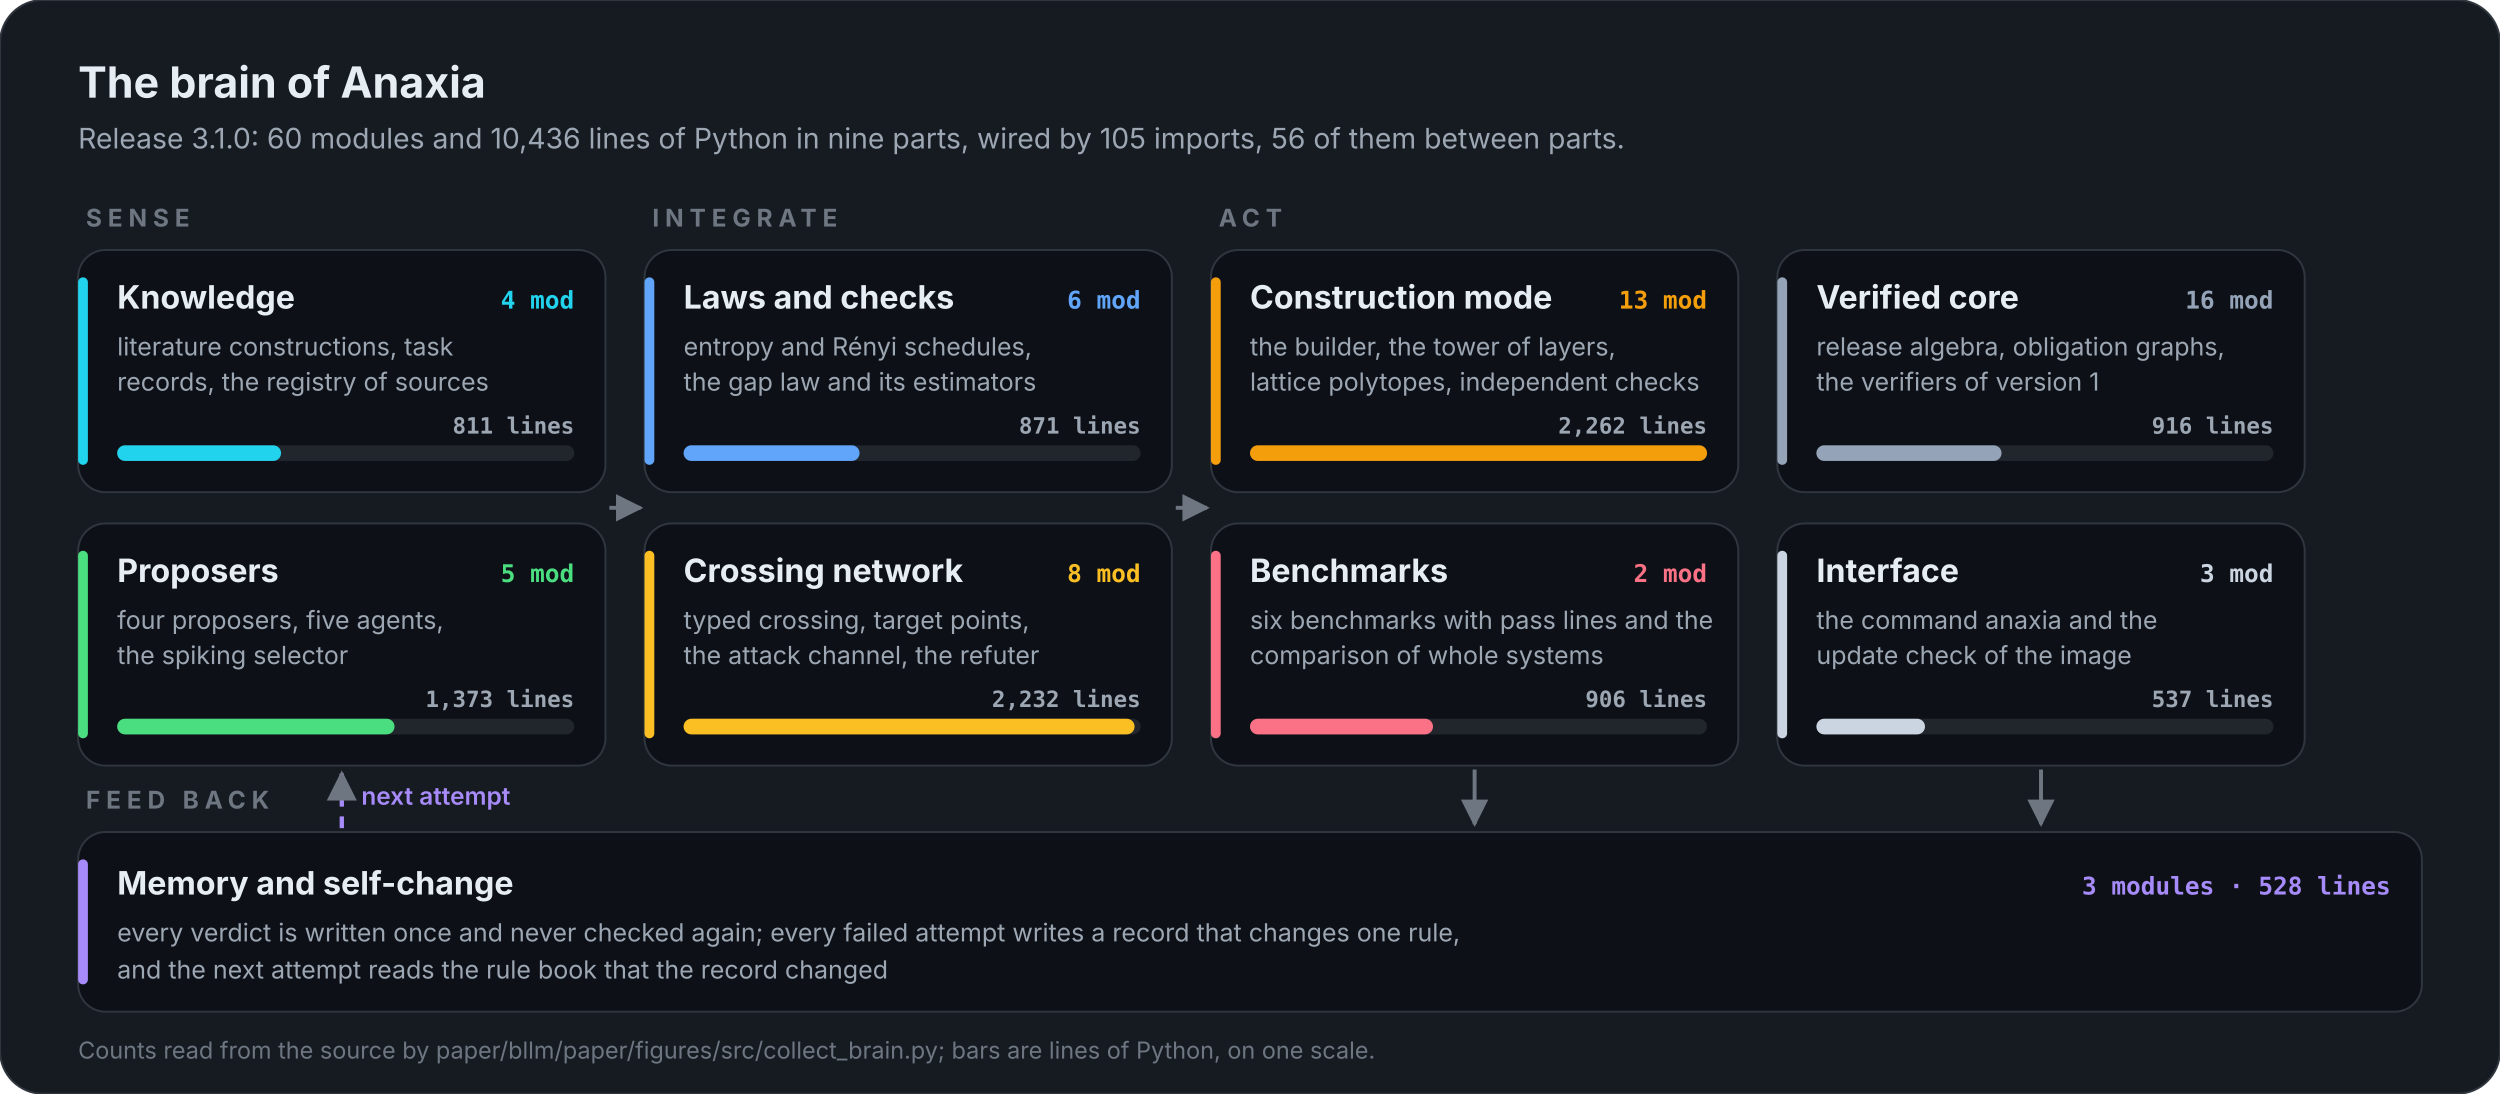
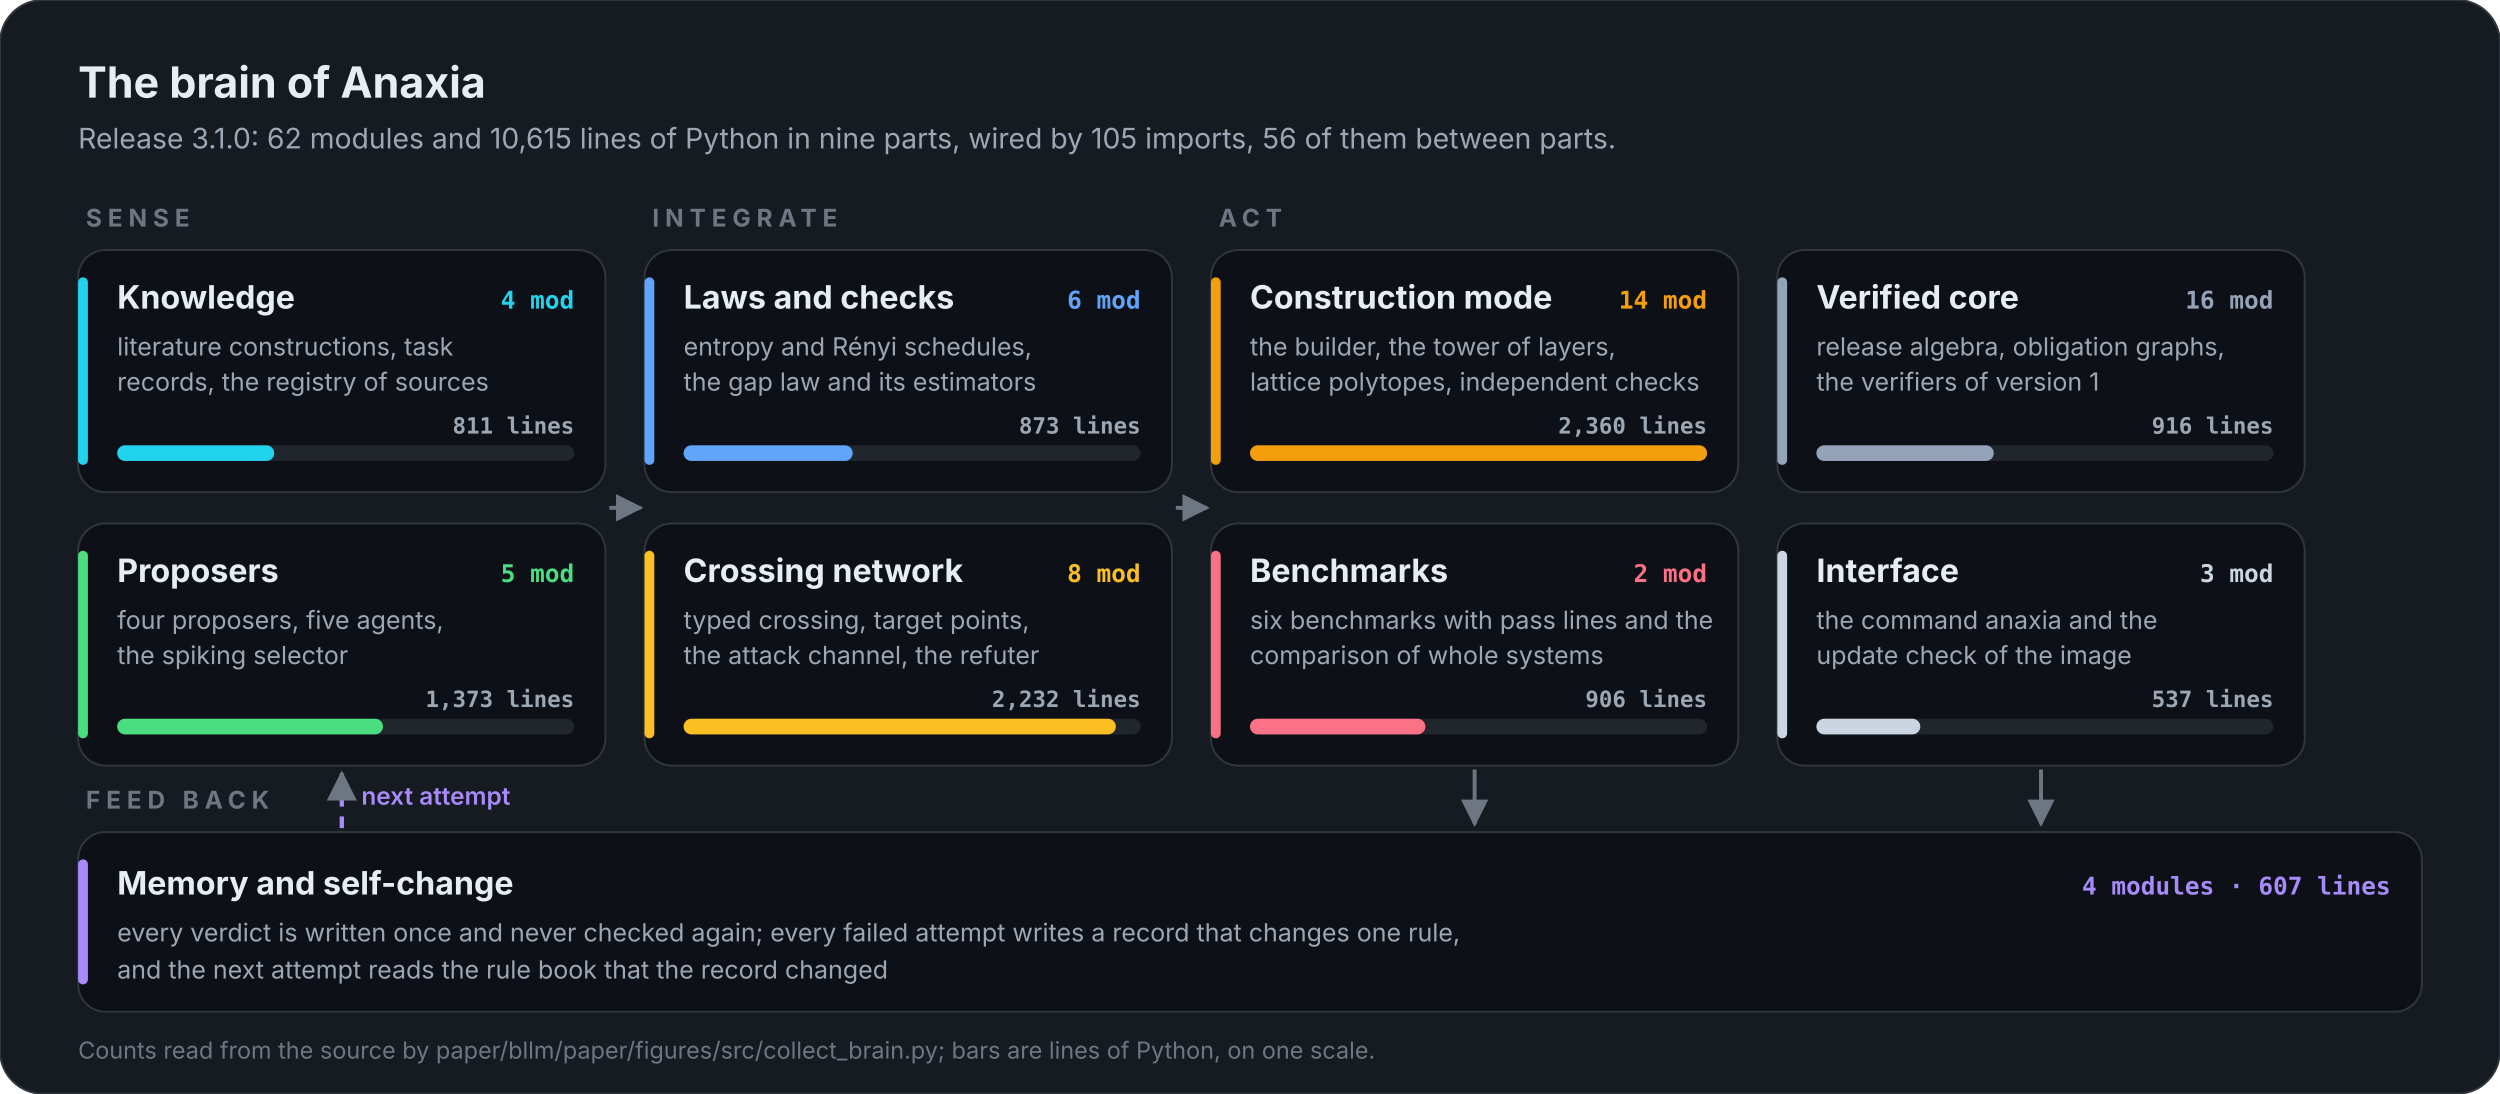
- <svg xmlns="http://www.w3.org/2000/svg" viewBox="0 0 1280 560" width="1280" height="560" role="img" aria-label="The brain of Anaxia: 60 modules in nine parts">
+ <svg xmlns="http://www.w3.org/2000/svg" viewBox="0 0 1280 560" width="1280" height="560" role="img" aria-label="The brain of Anaxia: 62 modules in nine parts">
  <defs>
    <marker id="ar" viewBox="0 0 10 10" refX="9" refY="5" markerWidth="7" markerHeight="7" orient="auto-start-reverse">
      <path d="M0,0 L10,5 L0,10 z" fill="#6e7681" />
    </marker>
  </defs>
  <rect width="1280" height="560" rx="22" fill="#161b22" stroke="#30363d" />
  <text x="40.0" y="50.0" font-family="Inter, 'Segoe UI', Roboto, Helvetica, Arial, sans-serif" font-size="22" font-weight="700" fill="#e6edf3" text-anchor="start">The brain of Anaxia</text>
-   <text x="40.0" y="76.0" font-family="Inter, 'Segoe UI', Roboto, Helvetica, Arial, sans-serif" font-size="14.5" font-weight="400" fill="#9da7b3" text-anchor="start">Release 3.1.0: 60 modules and 10,436 lines of Python in nine parts, wired by 105 imports, 56 of them between parts.</text>
+   <text x="40.0" y="76.0" font-family="Inter, 'Segoe UI', Roboto, Helvetica, Arial, sans-serif" font-size="14.5" font-weight="400" fill="#9da7b3" text-anchor="start">Release 3.1.0: 62 modules and 10,615 lines of Python in nine parts, wired by 105 imports, 56 of them between parts.</text>
  <text x="44.0" y="116.0" font-family="Inter, 'Segoe UI', Roboto, Helvetica, Arial, sans-serif" font-size="12.5" font-weight="700" fill="#6e7681" text-anchor="start" letter-spacing="3">SENSE</text>
  <rect x="40" y="128" width="270" height="124" rx="14" fill="#0d1117" stroke="#30363d" />
  <rect x="40" y="142" width="5" height="96" rx="2.5" fill="#22d3ee" />
  <text x="60.0" y="158.0" font-family="Inter, 'Segoe UI', Roboto, Helvetica, Arial, sans-serif" font-size="16.5" font-weight="700" fill="#e6edf3" text-anchor="start">Knowledge</text>
  <text x="294.0" y="158.0" font-family="'JetBrains Mono', 'SFMono-Regular', Menlo, Consolas, monospace" font-size="12.5" font-weight="700" fill="#22d3ee" text-anchor="end">4 mod</text>
  <text x="60.0" y="182.0" font-family="Inter, 'Segoe UI', Roboto, Helvetica, Arial, sans-serif" font-size="12.8" font-weight="400" fill="#9da7b3" text-anchor="start">literature constructions, task</text>
  <text x="60.0" y="200.0" font-family="Inter, 'Segoe UI', Roboto, Helvetica, Arial, sans-serif" font-size="12.8" font-weight="400" fill="#9da7b3" text-anchor="start">records, the registry of sources</text>
  <rect x="60" y="228" width="234" height="8" rx="4" fill="#21262d" />
-   <rect x="60" y="228" width="83.9" height="8" rx="4" fill="#22d3ee" />
+   <rect x="60" y="228" width="80.4" height="8" rx="4" fill="#22d3ee" />
  <text x="294.0" y="222.0" font-family="'JetBrains Mono', 'SFMono-Regular', Menlo, Consolas, monospace" font-size="11.5" font-weight="600" fill="#9da7b3" text-anchor="end">811 lines</text>
  <rect x="40" y="268" width="270" height="124" rx="14" fill="#0d1117" stroke="#30363d" />
  <rect x="40" y="282" width="5" height="96" rx="2.5" fill="#4ade80" />
  <text x="60.0" y="298.0" font-family="Inter, 'Segoe UI', Roboto, Helvetica, Arial, sans-serif" font-size="16.5" font-weight="700" fill="#e6edf3" text-anchor="start">Proposers</text>
  <text x="294.0" y="298.0" font-family="'JetBrains Mono', 'SFMono-Regular', Menlo, Consolas, monospace" font-size="12.5" font-weight="700" fill="#4ade80" text-anchor="end">5 mod</text>
  <text x="60.0" y="322.0" font-family="Inter, 'Segoe UI', Roboto, Helvetica, Arial, sans-serif" font-size="12.8" font-weight="400" fill="#9da7b3" text-anchor="start">four proposers, five agents,</text>
  <text x="60.0" y="340.0" font-family="Inter, 'Segoe UI', Roboto, Helvetica, Arial, sans-serif" font-size="12.8" font-weight="400" fill="#9da7b3" text-anchor="start">the spiking selector</text>
  <rect x="60" y="368" width="234" height="8" rx="4" fill="#21262d" />
-   <rect x="60" y="368" width="142.0" height="8" rx="4" fill="#4ade80" />
+   <rect x="60" y="368" width="136.1" height="8" rx="4" fill="#4ade80" />
  <text x="294.0" y="362.0" font-family="'JetBrains Mono', 'SFMono-Regular', Menlo, Consolas, monospace" font-size="11.5" font-weight="600" fill="#9da7b3" text-anchor="end">1,373 lines</text>
  <text x="334.0" y="116.0" font-family="Inter, 'Segoe UI', Roboto, Helvetica, Arial, sans-serif" font-size="12.5" font-weight="700" fill="#6e7681" text-anchor="start" letter-spacing="3">INTEGRATE</text>
  <rect x="330" y="128" width="270" height="124" rx="14" fill="#0d1117" stroke="#30363d" />
  <rect x="330" y="142" width="5" height="96" rx="2.5" fill="#60a5fa" />
  <text x="350.0" y="158.0" font-family="Inter, 'Segoe UI', Roboto, Helvetica, Arial, sans-serif" font-size="16.5" font-weight="700" fill="#e6edf3" text-anchor="start">Laws and checks</text>
  <text x="584.0" y="158.0" font-family="'JetBrains Mono', 'SFMono-Regular', Menlo, Consolas, monospace" font-size="12.5" font-weight="700" fill="#60a5fa" text-anchor="end">6 mod</text>
  <text x="350.0" y="182.0" font-family="Inter, 'Segoe UI', Roboto, Helvetica, Arial, sans-serif" font-size="12.8" font-weight="400" fill="#9da7b3" text-anchor="start">entropy and Rényi schedules,</text>
  <text x="350.0" y="200.0" font-family="Inter, 'Segoe UI', Roboto, Helvetica, Arial, sans-serif" font-size="12.8" font-weight="400" fill="#9da7b3" text-anchor="start">the gap law and its estimators</text>
  <rect x="350" y="228" width="234" height="8" rx="4" fill="#21262d" />
-   <rect x="350" y="228" width="90.1" height="8" rx="4" fill="#60a5fa" />
-   <text x="584.0" y="222.0" font-family="'JetBrains Mono', 'SFMono-Regular', Menlo, Consolas, monospace" font-size="11.5" font-weight="600" fill="#9da7b3" text-anchor="end">871 lines</text>
+   <rect x="350" y="228" width="86.6" height="8" rx="4" fill="#60a5fa" />
+   <text x="584.0" y="222.0" font-family="'JetBrains Mono', 'SFMono-Regular', Menlo, Consolas, monospace" font-size="11.5" font-weight="600" fill="#9da7b3" text-anchor="end">873 lines</text>
  <rect x="330" y="268" width="270" height="124" rx="14" fill="#0d1117" stroke="#30363d" />
  <rect x="330" y="282" width="5" height="96" rx="2.5" fill="#fbbf24" />
  <text x="350.0" y="298.0" font-family="Inter, 'Segoe UI', Roboto, Helvetica, Arial, sans-serif" font-size="16.5" font-weight="700" fill="#e6edf3" text-anchor="start">Crossing network</text>
  <text x="584.0" y="298.0" font-family="'JetBrains Mono', 'SFMono-Regular', Menlo, Consolas, monospace" font-size="12.5" font-weight="700" fill="#fbbf24" text-anchor="end">8 mod</text>
  <text x="350.0" y="322.0" font-family="Inter, 'Segoe UI', Roboto, Helvetica, Arial, sans-serif" font-size="12.8" font-weight="400" fill="#9da7b3" text-anchor="start">typed crossing, target points,</text>
  <text x="350.0" y="340.0" font-family="Inter, 'Segoe UI', Roboto, Helvetica, Arial, sans-serif" font-size="12.8" font-weight="400" fill="#9da7b3" text-anchor="start">the attack channel, the refuter</text>
  <rect x="350" y="368" width="234" height="8" rx="4" fill="#21262d" />
-   <rect x="350" y="368" width="230.9" height="8" rx="4" fill="#fbbf24" />
+   <rect x="350" y="368" width="221.3" height="8" rx="4" fill="#fbbf24" />
  <text x="584.0" y="362.0" font-family="'JetBrains Mono', 'SFMono-Regular', Menlo, Consolas, monospace" font-size="11.5" font-weight="600" fill="#9da7b3" text-anchor="end">2,232 lines</text>
  <text x="624.0" y="116.0" font-family="Inter, 'Segoe UI', Roboto, Helvetica, Arial, sans-serif" font-size="12.5" font-weight="700" fill="#6e7681" text-anchor="start" letter-spacing="3">ACT</text>
  <rect x="620" y="128" width="270" height="124" rx="14" fill="#0d1117" stroke="#30363d" />
  <rect x="620" y="142" width="5" height="96" rx="2.5" fill="#f59e0b" />
  <text x="640.0" y="158.0" font-family="Inter, 'Segoe UI', Roboto, Helvetica, Arial, sans-serif" font-size="16.5" font-weight="700" fill="#e6edf3" text-anchor="start">Construction mode</text>
-   <text x="874.0" y="158.0" font-family="'JetBrains Mono', 'SFMono-Regular', Menlo, Consolas, monospace" font-size="12.5" font-weight="700" fill="#f59e0b" text-anchor="end">13 mod</text>
+   <text x="874.0" y="158.0" font-family="'JetBrains Mono', 'SFMono-Regular', Menlo, Consolas, monospace" font-size="12.5" font-weight="700" fill="#f59e0b" text-anchor="end">14 mod</text>
  <text x="640.0" y="182.0" font-family="Inter, 'Segoe UI', Roboto, Helvetica, Arial, sans-serif" font-size="12.8" font-weight="400" fill="#9da7b3" text-anchor="start">the builder, the tower of layers,</text>
  <text x="640.0" y="200.0" font-family="Inter, 'Segoe UI', Roboto, Helvetica, Arial, sans-serif" font-size="12.8" font-weight="400" fill="#9da7b3" text-anchor="start">lattice polytopes, independent checks</text>
  <rect x="640" y="228" width="234" height="8" rx="4" fill="#21262d" />
  <rect x="640" y="228" width="234.0" height="8" rx="4" fill="#f59e0b" />
-   <text x="874.0" y="222.0" font-family="'JetBrains Mono', 'SFMono-Regular', Menlo, Consolas, monospace" font-size="11.5" font-weight="600" fill="#9da7b3" text-anchor="end">2,262 lines</text>
+   <text x="874.0" y="222.0" font-family="'JetBrains Mono', 'SFMono-Regular', Menlo, Consolas, monospace" font-size="11.5" font-weight="600" fill="#9da7b3" text-anchor="end">2,360 lines</text>
  <rect x="620" y="268" width="270" height="124" rx="14" fill="#0d1117" stroke="#30363d" />
  <rect x="620" y="282" width="5" height="96" rx="2.5" fill="#fb7185" />
  <text x="640.0" y="298.0" font-family="Inter, 'Segoe UI', Roboto, Helvetica, Arial, sans-serif" font-size="16.5" font-weight="700" fill="#e6edf3" text-anchor="start">Benchmarks</text>
  <text x="874.0" y="298.0" font-family="'JetBrains Mono', 'SFMono-Regular', Menlo, Consolas, monospace" font-size="12.5" font-weight="700" fill="#fb7185" text-anchor="end">2 mod</text>
  <text x="640.0" y="322.0" font-family="Inter, 'Segoe UI', Roboto, Helvetica, Arial, sans-serif" font-size="12.8" font-weight="400" fill="#9da7b3" text-anchor="start">six benchmarks with pass lines and the</text>
  <text x="640.0" y="340.0" font-family="Inter, 'Segoe UI', Roboto, Helvetica, Arial, sans-serif" font-size="12.8" font-weight="400" fill="#9da7b3" text-anchor="start">comparison of whole systems</text>
  <rect x="640" y="368" width="234" height="8" rx="4" fill="#21262d" />
-   <rect x="640" y="368" width="93.7" height="8" rx="4" fill="#fb7185" />
+   <rect x="640" y="368" width="89.8" height="8" rx="4" fill="#fb7185" />
  <text x="874.0" y="362.0" font-family="'JetBrains Mono', 'SFMono-Regular', Menlo, Consolas, monospace" font-size="11.5" font-weight="600" fill="#9da7b3" text-anchor="end">906 lines</text>
  <rect x="910" y="128" width="270" height="124" rx="14" fill="#0d1117" stroke="#30363d" />
  <rect x="910" y="142" width="5" height="96" rx="2.5" fill="#94a3b8" />
  <text x="930.0" y="158.0" font-family="Inter, 'Segoe UI', Roboto, Helvetica, Arial, sans-serif" font-size="16.5" font-weight="700" fill="#e6edf3" text-anchor="start">Verified core</text>
  <text x="1164.0" y="158.0" font-family="'JetBrains Mono', 'SFMono-Regular', Menlo, Consolas, monospace" font-size="12.5" font-weight="700" fill="#94a3b8" text-anchor="end">16 mod</text>
  <text x="930.0" y="182.0" font-family="Inter, 'Segoe UI', Roboto, Helvetica, Arial, sans-serif" font-size="12.8" font-weight="400" fill="#9da7b3" text-anchor="start">release algebra, obligation graphs,</text>
  <text x="930.0" y="200.0" font-family="Inter, 'Segoe UI', Roboto, Helvetica, Arial, sans-serif" font-size="12.8" font-weight="400" fill="#9da7b3" text-anchor="start">the verifiers of version 1</text>
  <rect x="930" y="228" width="234" height="8" rx="4" fill="#21262d" />
-   <rect x="930" y="228" width="94.8" height="8" rx="4" fill="#94a3b8" />
+   <rect x="930" y="228" width="90.8" height="8" rx="4" fill="#94a3b8" />
  <text x="1164.0" y="222.0" font-family="'JetBrains Mono', 'SFMono-Regular', Menlo, Consolas, monospace" font-size="11.5" font-weight="600" fill="#9da7b3" text-anchor="end">916 lines</text>
  <rect x="910" y="268" width="270" height="124" rx="14" fill="#0d1117" stroke="#30363d" />
  <rect x="910" y="282" width="5" height="96" rx="2.5" fill="#cbd5e1" />
  <text x="930.0" y="298.0" font-family="Inter, 'Segoe UI', Roboto, Helvetica, Arial, sans-serif" font-size="16.5" font-weight="700" fill="#e6edf3" text-anchor="start">Interface</text>
  <text x="1164.0" y="298.0" font-family="'JetBrains Mono', 'SFMono-Regular', Menlo, Consolas, monospace" font-size="12.5" font-weight="700" fill="#cbd5e1" text-anchor="end">3 mod</text>
  <text x="930.0" y="322.0" font-family="Inter, 'Segoe UI', Roboto, Helvetica, Arial, sans-serif" font-size="12.8" font-weight="400" fill="#9da7b3" text-anchor="start">the command anaxia and the</text>
  <text x="930.0" y="340.0" font-family="Inter, 'Segoe UI', Roboto, Helvetica, Arial, sans-serif" font-size="12.8" font-weight="400" fill="#9da7b3" text-anchor="start">update check of the image</text>
  <rect x="930" y="368" width="234" height="8" rx="4" fill="#21262d" />
-   <rect x="930" y="368" width="55.6" height="8" rx="4" fill="#cbd5e1" />
+   <rect x="930" y="368" width="53.2" height="8" rx="4" fill="#cbd5e1" />
  <text x="1164.0" y="362.0" font-family="'JetBrains Mono', 'SFMono-Regular', Menlo, Consolas, monospace" font-size="11.5" font-weight="600" fill="#9da7b3" text-anchor="end">537 lines</text>
  <line x1="312" y1="260" x2="328" y2="260" stroke="#6e7681" stroke-width="2" marker-end="url(#ar)" />
  <line x1="602" y1="260" x2="618" y2="260" stroke="#6e7681" stroke-width="2" marker-end="url(#ar)" />
  <text x="44.0" y="414.0" font-family="Inter, 'Segoe UI', Roboto, Helvetica, Arial, sans-serif" font-size="12.5" font-weight="700" fill="#6e7681" text-anchor="start" letter-spacing="3">FEED BACK</text>
  <rect x="40" y="426" width="1200" height="92" rx="14" fill="#0d1117" stroke="#30363d" />
  <rect x="40" y="440" width="5" height="64" rx="2.5" fill="#a78bfa" />
  <text x="60.0" y="458.0" font-family="Inter, 'Segoe UI', Roboto, Helvetica, Arial, sans-serif" font-size="16.5" font-weight="700" fill="#e6edf3" text-anchor="start">Memory and self-change</text>
  <text x="60.0" y="482.0" font-family="Inter, 'Segoe UI', Roboto, Helvetica, Arial, sans-serif" font-size="12.8" font-weight="400" fill="#9da7b3" text-anchor="start">every verdict is written once and never checked again; every failed attempt writes a record that changes one rule,</text>
  <text x="60.0" y="501.0" font-family="Inter, 'Segoe UI', Roboto, Helvetica, Arial, sans-serif" font-size="12.8" font-weight="400" fill="#9da7b3" text-anchor="start">and the next attempt reads the rule book that the record changed</text>
-   <text x="1224.0" y="458.0" font-family="'JetBrains Mono', 'SFMono-Regular', Menlo, Consolas, monospace" font-size="12.5" font-weight="700" fill="#a78bfa" text-anchor="end">3 modules · 528 lines</text>
+   <text x="1224.0" y="458.0" font-family="'JetBrains Mono', 'SFMono-Regular', Menlo, Consolas, monospace" font-size="12.5" font-weight="700" fill="#a78bfa" text-anchor="end">4 modules · 607 lines</text>
  <line x1="755.0" y1="394" x2="755.0" y2="422" stroke="#6e7681" stroke-width="2" marker-end="url(#ar)" />
  <line x1="1045.0" y1="394" x2="1045.0" y2="422" stroke="#6e7681" stroke-width="2" marker-end="url(#ar)" />
  <path d="M175.0,424 L175.0,396" fill="none" stroke="#a78bfa" stroke-width="2.2" stroke-dasharray="6 5" marker-end="url(#ar)" />
  <text x="185.0" y="412.0" font-family="Inter, 'Segoe UI', Roboto, Helvetica, Arial, sans-serif" font-size="12.5" font-weight="600" fill="#a78bfa" text-anchor="start">next attempt</text>
  <text x="40.0" y="542.0" font-family="Inter, 'Segoe UI', Roboto, Helvetica, Arial, sans-serif" font-size="12" font-weight="400" fill="#6e7681" text-anchor="start">Counts read from the source by paper/bllm/paper/figures/src/collect_brain.py; bars are lines of Python, on one scale.</text>
</svg>
